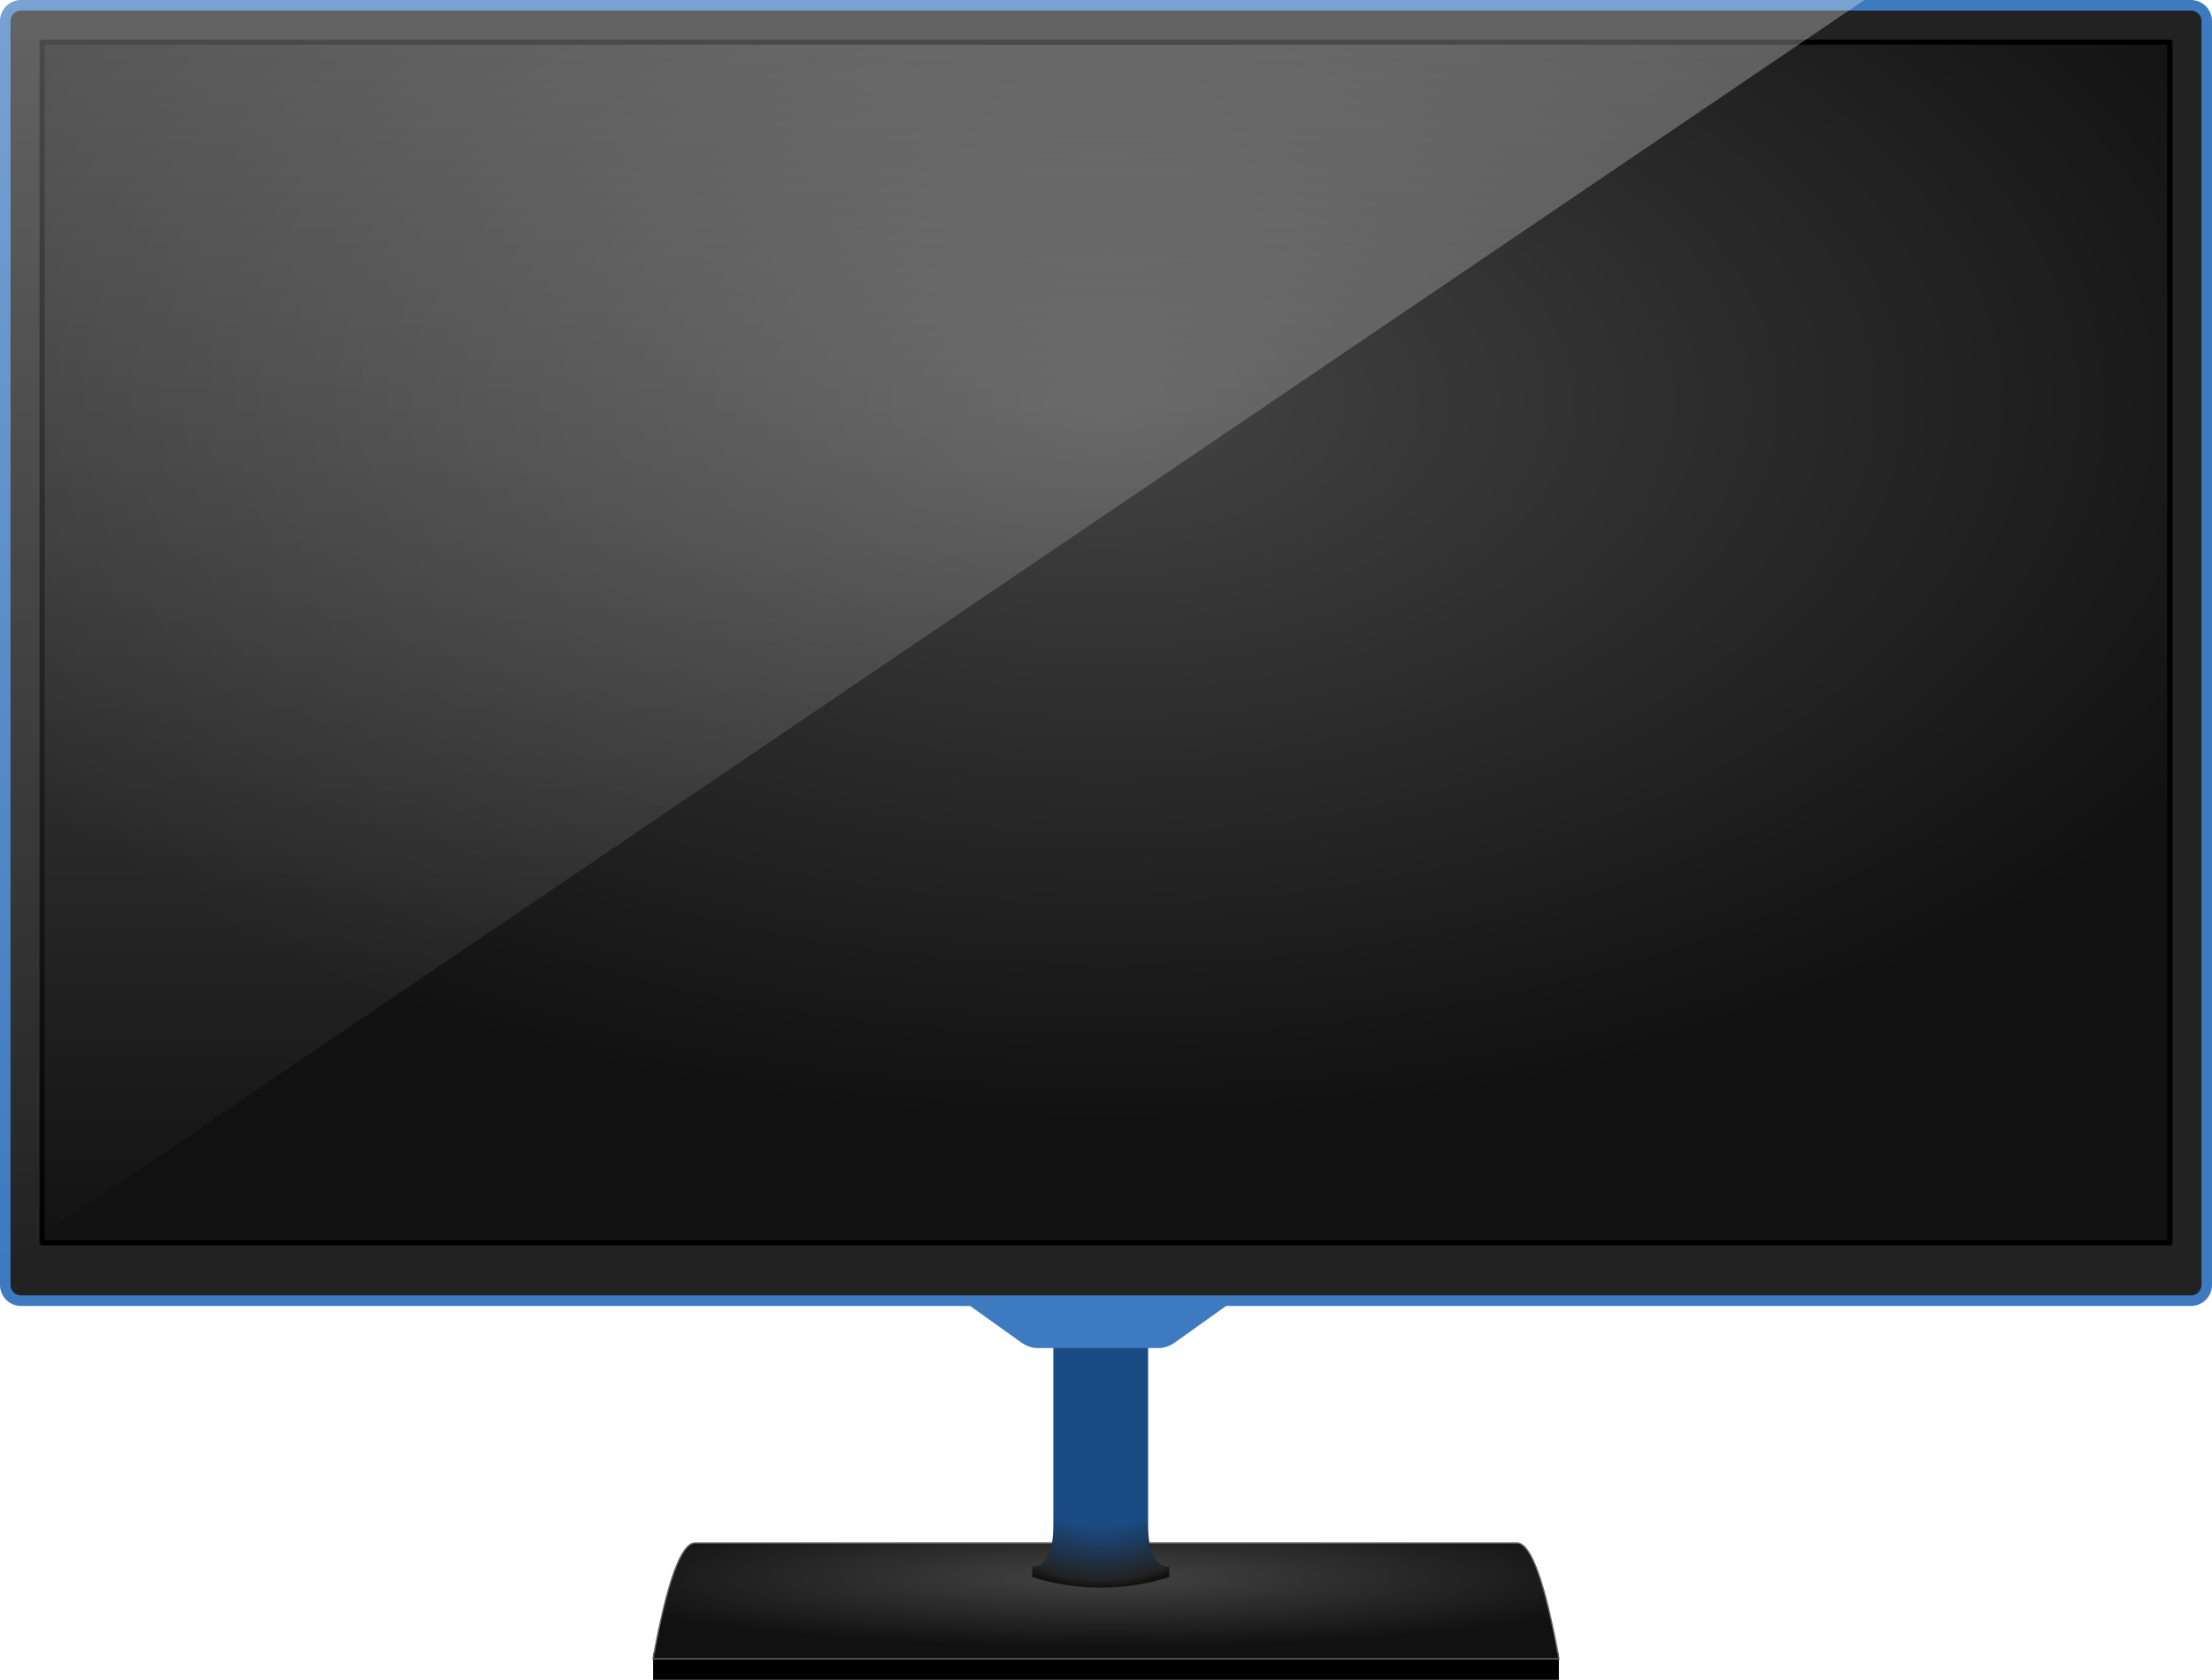
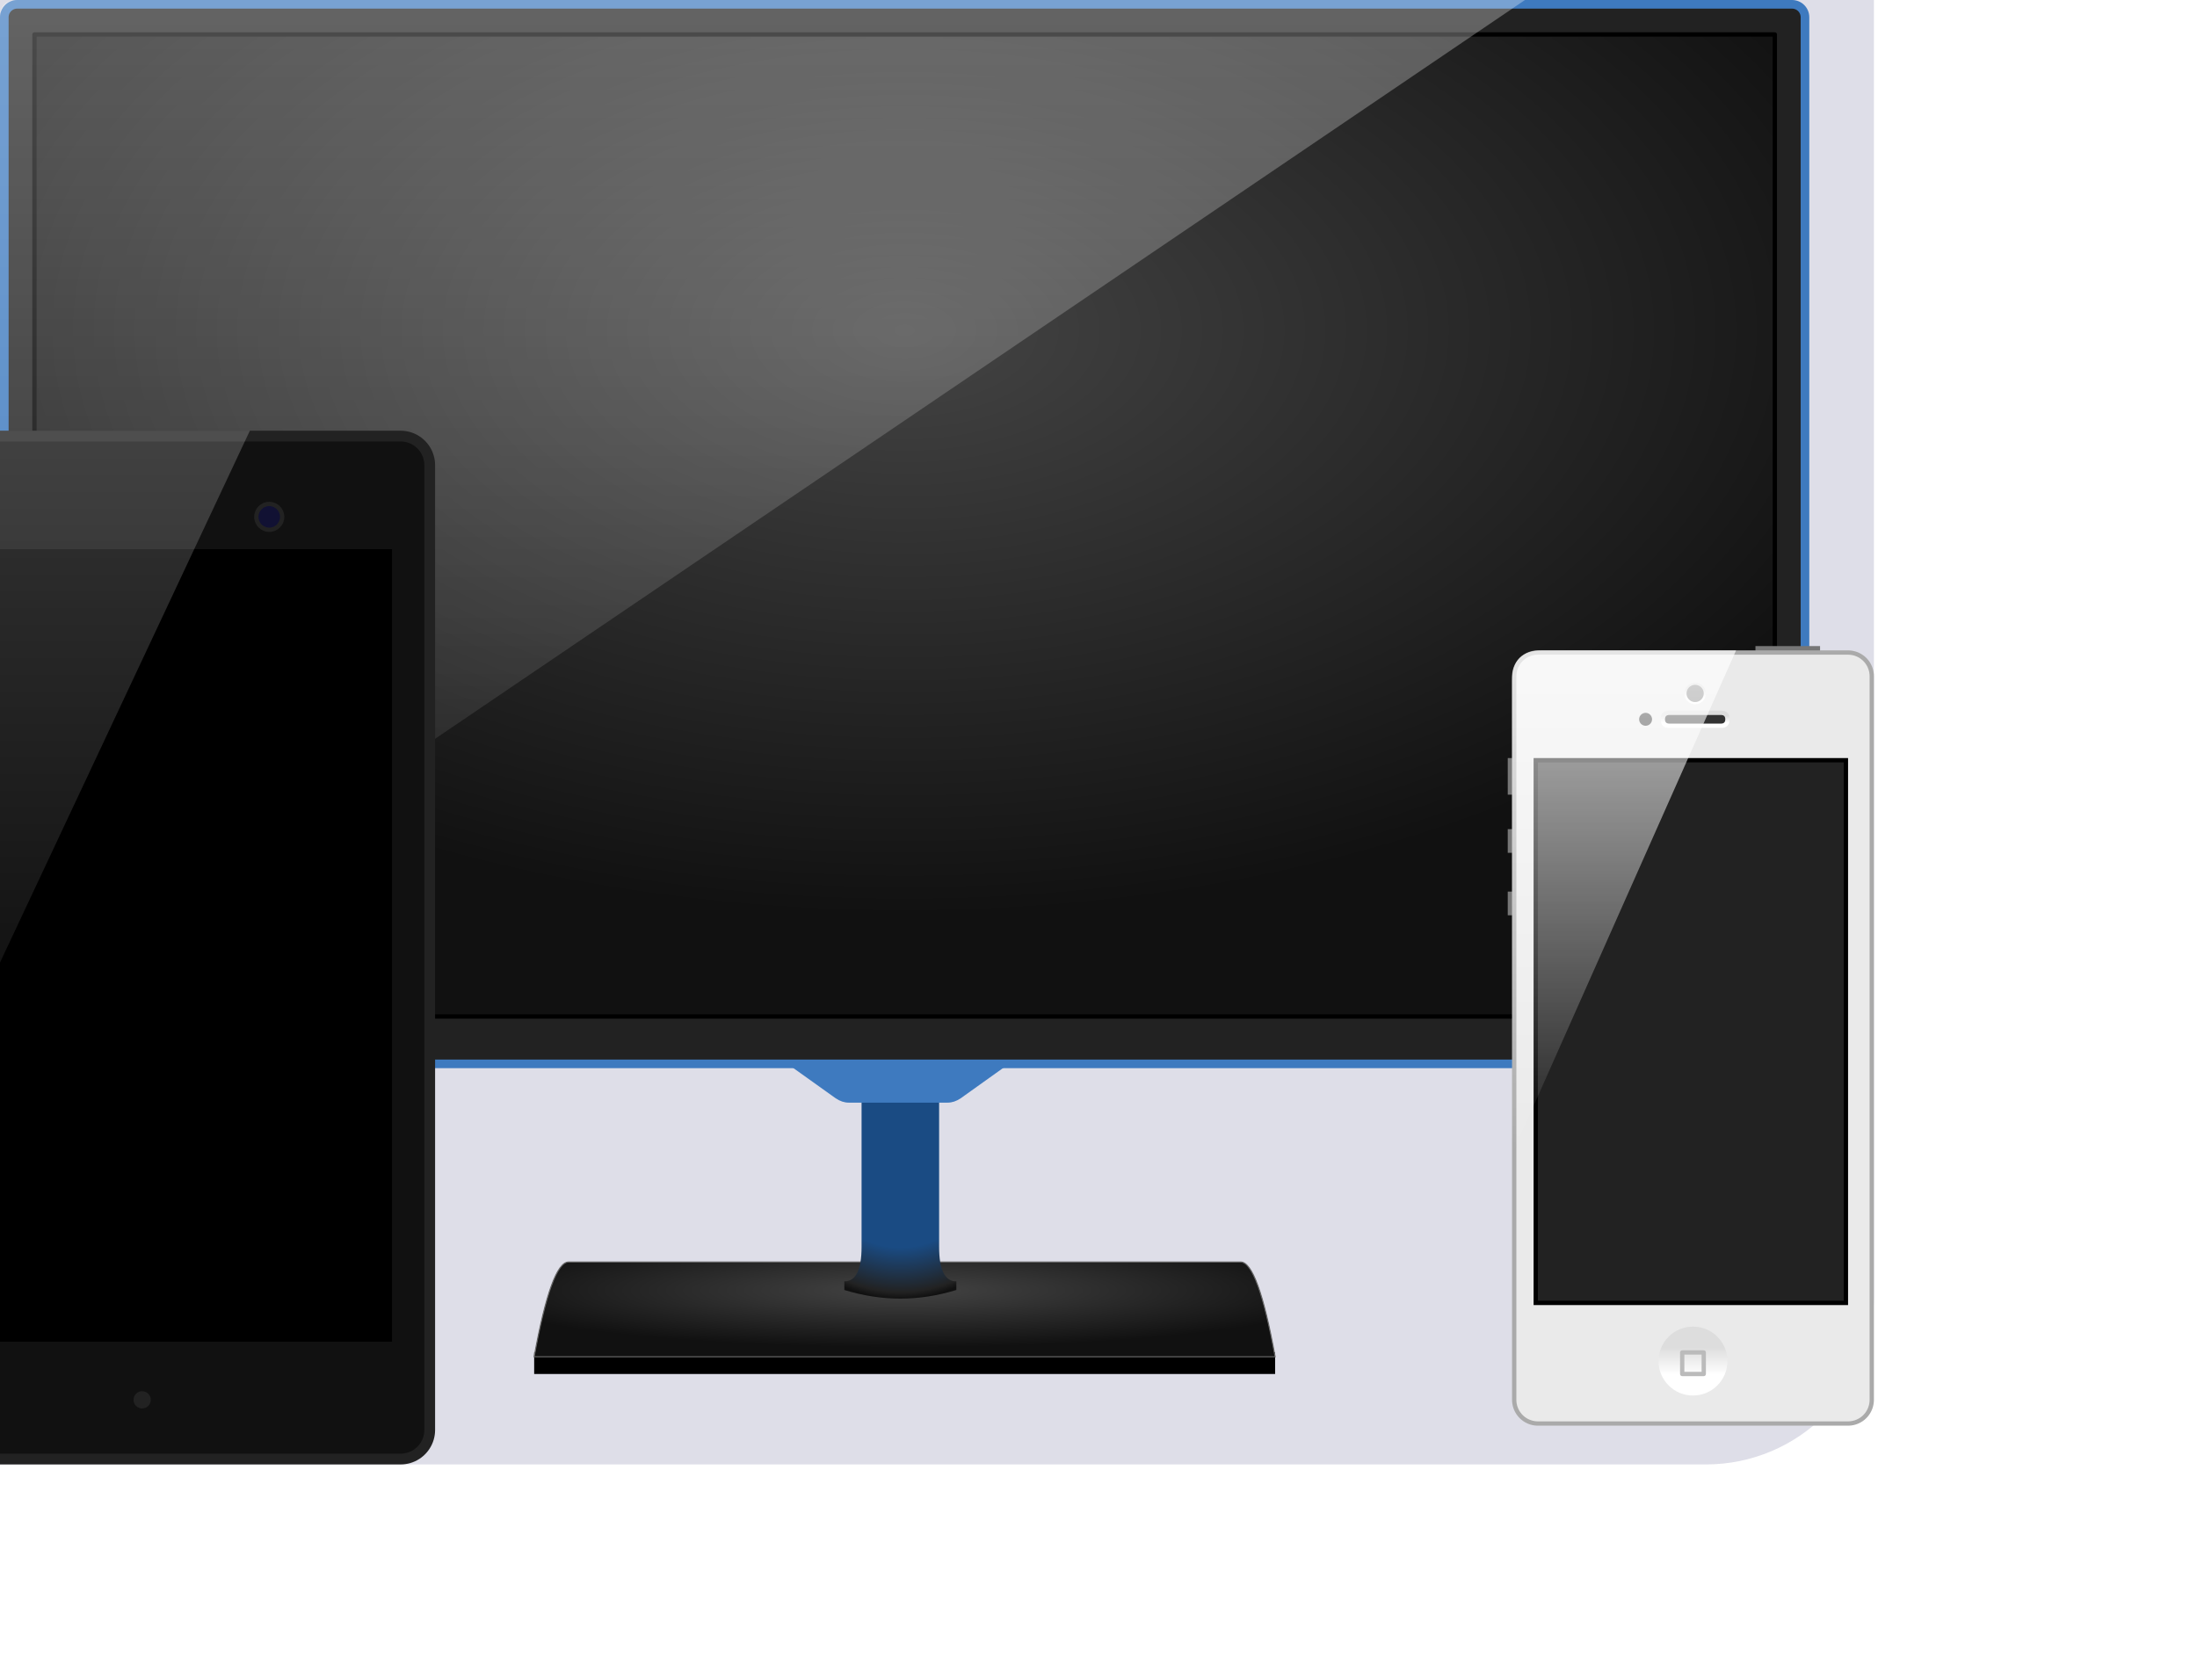
- <svg xmlns="http://www.w3.org/2000/svg" viewbox="-10 -10 860 660" preserveAspectRatio="none">
+ <svg xmlns="http://www.w3.org/2000/svg" viewbox="-150 -100 1152 896" preserveAspectRatio="none">
+   <rect height="100%" width="100%" fill="#dedee8" x="-150" y="-100" ry="10%" />
  <linearGradient id="gloss" x2="0" y2="1">
    <stop offset="0%" stop-color="#fff" stop-opacity="1" />
    <stop offset="100%" stop-color="#fff" stop-opacity="0" />
  </linearGradient>
  <radialGradient id="shineC" cx="0.5" cy="0.3" r="0.6">
    <stop stop-color="#444" offset="0" />
    <stop stop-color="#111" offset="1" />
  </radialGradient>
  <radialGradient id="screenBase" cx="0.25" cy="0.4" r="0.6" gradientTransform="scale(2,1)">
    <stop stop-color="#1a4b83" offset="0.6" />
    <stop stop-color="#222" offset="0.95" />
    <stop stop-color="#111" offset="1" />
  </radialGradient>
  <g id="samsung">
    <path d="m248 628 v10 h344 v-10" />
    <path fill="url(#shineC)" stroke="#666" stroke-width="0.5" d="m264 586 h312 q8 0 16 44 h-344 q8 -44 16 -44z" />
    <path fill="url(#screenBase)" d="m400 504 v75q0 16-8 16v4q26 8 52 0v-4q-8 0 -8 -16v-75z" />
    <path fill="#3e7abf" d="m360 490 l28 20 q3 2 6 2h46 q3 0 6 -2l28 -20z" />
    <path stroke="#3e7abf" stroke-linejoin="round" stroke-width="16" d="m8 8h824v480h-824z" />
    <path stroke="#222" fill="#222" stroke-linejoin="round" stroke-width="8" d="m8 8h824v480h-824z" />
    <path fill="url(#shineC)" stroke="#000" stroke-linejoin="round" stroke-width="2" d="m16 16h808v456h-808z" />
    <path fill="url(#gloss)" d="m0 480v-472q0-8 8-8 h700z" opacity="0.3" />
  </g>
+   <g id="nexus7" transform="translate(-70 200)">
+     <path stroke="#222" stroke-linejoin="round" stroke-width="32" d="m16 16h240v448h-240z" />
+     <path fill="#111" stroke="#111" stroke-linejoin="round" stroke-width="22" d="m16 16h240v448h-240z" />
+     <path d="m20 55h232v368h-232z" />
+     <circle stroke-width="2" stroke="#222" fill="#113" cx="195" cy="40" r="6" />
+     <circle fill="#222" cx="136" cy="450" r="4" />
+     <path fill="url(#gloss)" d="m0 396v-380q0-16 16-16 h170z" opacity=".2" />
+   </g>
+   <linearGradient id="shineB" x2="0" y2="1">
+     <stop offset="30%" stop-color="#ddd" />
+     <stop offset="70%" stop-color="#fff" />
+   </linearGradient>
+   <g id="iphone5" transform="translate(700 300)">
+     <path fill="#777" d="M115 0v4h30v-4M0 52h4v17h-4M0 85h4v11h-4M0 114h4v11h-4" />
+     <path stroke="#aaa" stroke-linejoin="round" stroke-width="24" d="m14 14h144v336h-144z" />
+     <path stroke="#eaeaea" fill="#eaeaea" stroke-linejoin="round" stroke-width="20" d="m14 14h144v336h-144z" />
+     <path fill="url(#shineB)" d="m99 30q4 0 4 4t-4 4h-24q-4 0-4-4t4-4z" />
+     <circle fill="url(#shineB)" cx="87" cy="22" r="5" />
+     <path fill="#222" stroke="#000" stroke-width="2" d="m13 53h144v252h-144z" />
+     <circle fill="#777" cx="87" cy="22" r="4" />
+     <circle fill="url(#shineB)" cx="86" cy="332" r="16" />
+     <path fill="#333" d="m99 32q2 0 2 2t-2 2h-24q-2 0-2-2t2-2z" />
+     <circle fill="#222" cx="64" cy="34" r="3" />
+     <path stroke="#bbb" fill="transparent" stroke-linejoin="round" stroke-width="2" d="m81 328h10v10h-10z" />
+     <path fill="url(#gloss)" d="m2 236v-220q0-14 14-14 h90z" opacity=".7" />
+   </g>
</svg>
